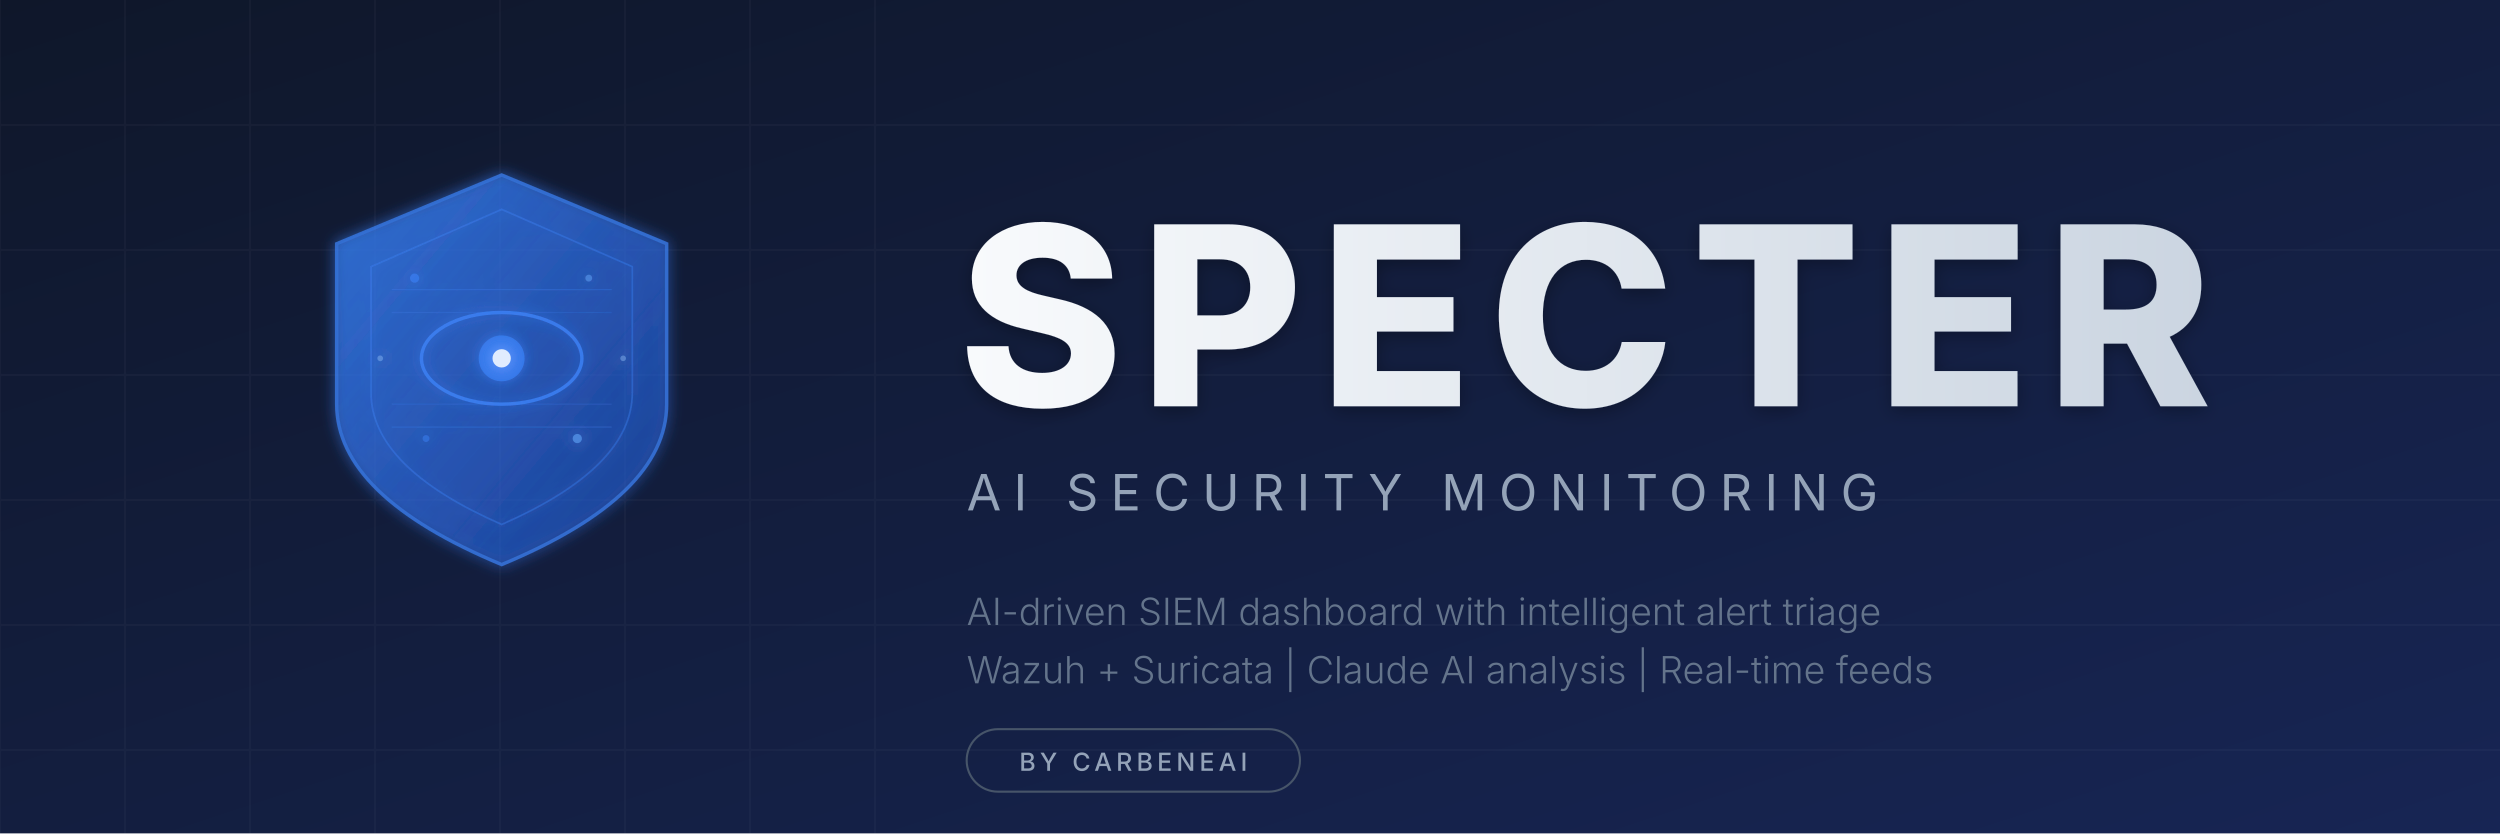
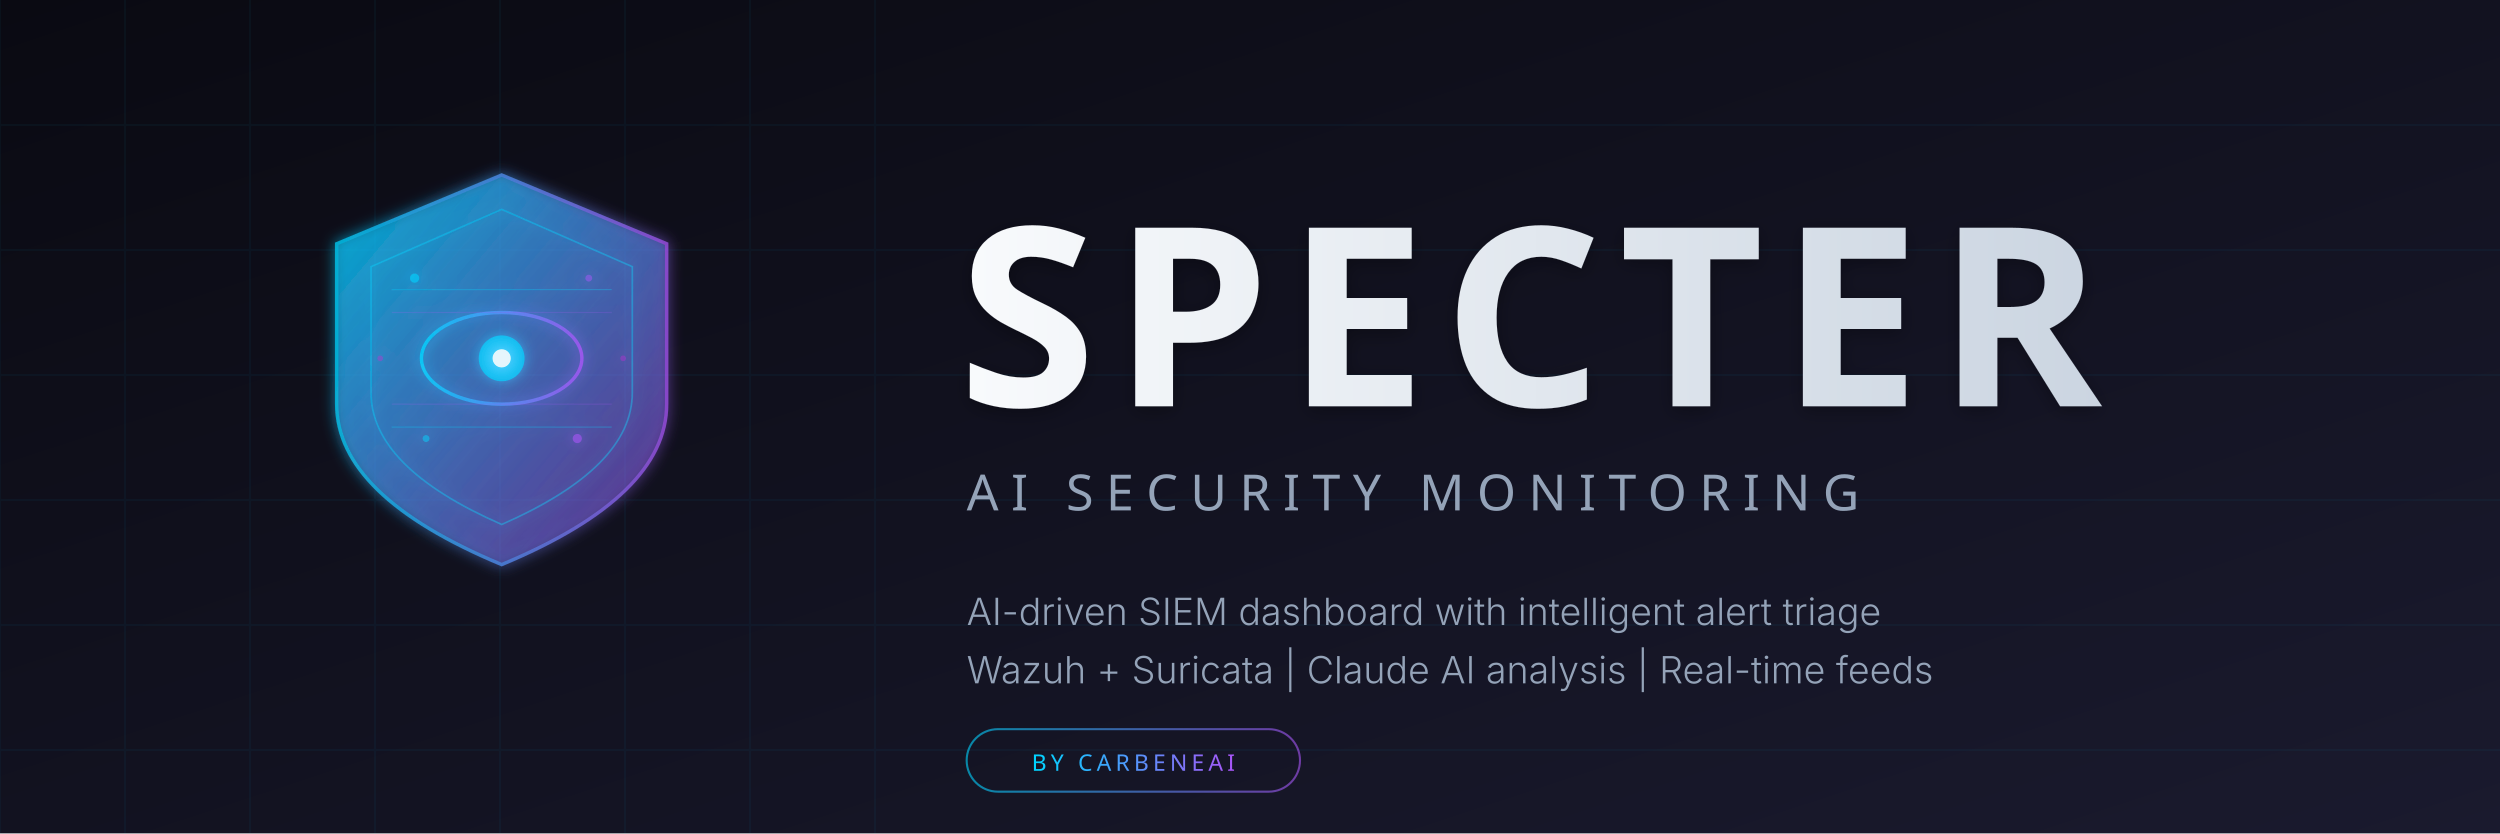
<svg xmlns="http://www.w3.org/2000/svg" viewBox="0 0 1200 400" width="1200" height="400">
  <defs>
    <linearGradient id="bg-grad" x1="0%" y1="0%" x2="100%" y2="100%">
-       <stop offset="0%" style="stop-color:#0f172a;stop-opacity:1" />
-       <stop offset="100%" style="stop-color:#172554;stop-opacity:1" />
+       <stop offset="0%" style="stop-color:#0a0a12;stop-opacity:1" />
+       <stop offset="100%" style="stop-color:#1a1a2e;stop-opacity:1" />
    </linearGradient>
    <linearGradient id="specter-grad" x1="0%" y1="100%" x2="100%" y2="0%">
-       <stop offset="0%" style="stop-color:#3b82f6;stop-opacity:1" />
-       <stop offset="50%" style="stop-color:#2563eb;stop-opacity:1" />
-       <stop offset="100%" style="stop-color:#60a5fa;stop-opacity:1" />
+       <stop offset="0%" style="stop-color:#00d4ff;stop-opacity:1" />
+       <stop offset="100%" style="stop-color:#a855f7;stop-opacity:1" />
    </linearGradient>
    <linearGradient id="text-grad" x1="0%" y1="0%" x2="100%" y2="0%">
      <stop offset="0%" style="stop-color:#f8fafc;stop-opacity:1" />
      <stop offset="100%" style="stop-color:#cbd5e1;stop-opacity:1" />
    </linearGradient>
    <linearGradient id="shield-grad" x1="0%" y1="0%" x2="100%" y2="100%">
-       <stop offset="0%" style="stop-color:#3b82f6;stop-opacity:0.8" />
-       <stop offset="100%" style="stop-color:#2563eb;stop-opacity:0.4" />
+       <stop offset="0%" style="stop-color:#00d4ff;stop-opacity:0.8" />
+       <stop offset="100%" style="stop-color:#a855f7;stop-opacity:0.4" />
+     </linearGradient>
+     <linearGradient id="cyan-purple" x1="0%" y1="0%" x2="100%" y2="0%">
+       <stop offset="0%" style="stop-color:#00d4ff;stop-opacity:1" />
+       <stop offset="100%" style="stop-color:#a855f7;stop-opacity:1" />
    </linearGradient>
    <filter id="glow-banner">
      <feGaussianBlur stdDeviation="6" result="blur" />
      <feComposite in="SourceGraphic" in2="blur" operator="over" />
    </filter>
    <filter id="text-shadow">
      <feDropShadow dx="0" dy="2" stdDeviation="4" flood-color="#000" flood-opacity="0.3" />
    </filter>
+     <filter id="cyan-glow">
+       <feGaussianBlur stdDeviation="8" result="blur" />
+       <feFlood flood-color="#00d4ff" flood-opacity="0.3" result="color" />
+       <feComposite in="color" in2="blur" operator="in" result="shadow" />
+       <feMerge>
+         <feMergeNode in="shadow" />
+         <feMergeNode in="SourceGraphic" />
+       </feMerge>
+     </filter>
  </defs>
  <rect width="1200" height="400" fill="url(#bg-grad)" />
-   <g opacity="0.03">
-     <line x1="0" y1="0" x2="0" y2="400" stroke="white" stroke-width="1" />
-     <line x1="60" y1="0" x2="60" y2="400" stroke="white" stroke-width="1" />
-     <line x1="120" y1="0" x2="120" y2="400" stroke="white" stroke-width="1" />
-     <line x1="180" y1="0" x2="180" y2="400" stroke="white" stroke-width="1" />
-     <line x1="240" y1="0" x2="240" y2="400" stroke="white" stroke-width="1" />
-     <line x1="300" y1="0" x2="300" y2="400" stroke="white" stroke-width="1" />
-     <line x1="360" y1="0" x2="360" y2="400" stroke="white" stroke-width="1" />
-     <line x1="420" y1="0" x2="420" y2="400" stroke="white" stroke-width="1" />
-     <line x1="0" y1="60" x2="1200" y2="60" stroke="white" stroke-width="1" />
-     <line x1="0" y1="120" x2="1200" y2="120" stroke="white" stroke-width="1" />
-     <line x1="0" y1="180" x2="1200" y2="180" stroke="white" stroke-width="1" />
-     <line x1="0" y1="240" x2="1200" y2="240" stroke="white" stroke-width="1" />
-     <line x1="0" y1="300" x2="1200" y2="300" stroke="white" stroke-width="1" />
-     <line x1="0" y1="360" x2="1200" y2="360" stroke="white" stroke-width="1" />
+   <g opacity="0.04">
+     <line x1="0" y1="0" x2="0" y2="400" stroke="#00d4ff" stroke-width="1" />
+     <line x1="60" y1="0" x2="60" y2="400" stroke="#00d4ff" stroke-width="1" />
+     <line x1="120" y1="0" x2="120" y2="400" stroke="#00d4ff" stroke-width="1" />
+     <line x1="180" y1="0" x2="180" y2="400" stroke="#00d4ff" stroke-width="1" />
+     <line x1="240" y1="0" x2="240" y2="400" stroke="#00d4ff" stroke-width="1" />
+     <line x1="300" y1="0" x2="300" y2="400" stroke="#00d4ff" stroke-width="1" />
+     <line x1="360" y1="0" x2="360" y2="400" stroke="#00d4ff" stroke-width="1" />
+     <line x1="420" y1="0" x2="420" y2="400" stroke="#00d4ff" stroke-width="1" />
+     <line x1="0" y1="60" x2="1200" y2="60" stroke="#00d4ff" stroke-width="1" />
+     <line x1="0" y1="120" x2="1200" y2="120" stroke="#00d4ff" stroke-width="1" />
+     <line x1="0" y1="180" x2="1200" y2="180" stroke="#00d4ff" stroke-width="1" />
+     <line x1="0" y1="240" x2="1200" y2="240" stroke="#00d4ff" stroke-width="1" />
+     <line x1="0" y1="300" x2="1200" y2="300" stroke="#00d4ff" stroke-width="1" />
+     <line x1="0" y1="360" x2="1200" y2="360" stroke="#00d4ff" stroke-width="1" />
  </g>
  <g transform="translate(100, 40) scale(0.55)" filter="url(#glow-banner)">
-     <path d="M 256 80 L 400 140 L 400 280 Q 400 360 256 420 Q 112 360 112 280 L 112 140 Z" fill="url(#shield-grad)" stroke="#3b82f6" stroke-width="3" opacity="0.7" />
-     <path d="M 256 110 L 370 160 L 370 270 Q 370 335 256 385 Q 142 335 142 270 L 142 160 Z" fill="none" stroke="#3b82f6" stroke-width="1.5" opacity="0.4" />
-     <ellipse cx="256" cy="240" rx="70" ry="40" fill="none" stroke="#3b82f6" stroke-width="3" opacity="0.8" />
-     <circle cx="256" cy="240" r="20" fill="#3b82f6" opacity="0.7" />
-     <circle cx="256" cy="240" r="8" fill="#eff6ff" opacity="0.9" />
-     <line x1="160" y1="180" x2="352" y2="180" stroke="#3b82f6" stroke-width="1" opacity="0.3" />
-     <line x1="160" y1="200" x2="352" y2="200" stroke="#3b82f6" stroke-width="1" opacity="0.2" />
-     <line x1="160" y1="280" x2="352" y2="280" stroke="#3b82f6" stroke-width="1" opacity="0.2" />
-     <line x1="160" y1="300" x2="352" y2="300" stroke="#3b82f6" stroke-width="1" opacity="0.3" />
-     <circle cx="180" cy="170" r="4" fill="#3b82f6" opacity="0.6" />
-     <circle cx="332" cy="170" r="3" fill="#60a5fa" opacity="0.5" />
-     <circle cx="190" cy="310" r="3" fill="#3b82f6" opacity="0.5" />
-     <circle cx="322" cy="310" r="4" fill="#60a5fa" opacity="0.6" />
-     <circle cx="150" cy="240" r="2.5" fill="#93c5fd" opacity="0.4" />
-     <circle cx="362" cy="240" r="2.5" fill="#93c5fd" opacity="0.4" />
+     <path d="M 256 80 L 400 140 L 400 280 Q 400 360 256 420 Q 112 360 112 280 L 112 140 Z" fill="url(#shield-grad)" stroke="url(#cyan-purple)" stroke-width="3" opacity="0.7" />
+     <path d="M 256 110 L 370 160 L 370 270 Q 370 335 256 385 Q 142 335 142 270 L 142 160 Z" fill="none" stroke="#00d4ff" stroke-width="1.5" opacity="0.4" />
+     <ellipse cx="256" cy="240" rx="70" ry="40" fill="none" stroke="url(#cyan-purple)" stroke-width="3" opacity="0.8" />
+     <circle cx="256" cy="240" r="20" fill="#00d4ff" opacity="0.7" />
+     <circle cx="256" cy="240" r="8" fill="#f8fafc" opacity="0.9" />
+     <line x1="160" y1="180" x2="352" y2="180" stroke="#00d4ff" stroke-width="1" opacity="0.3" />
+     <line x1="160" y1="200" x2="352" y2="200" stroke="#a855f7" stroke-width="1" opacity="0.2" />
+     <line x1="160" y1="280" x2="352" y2="280" stroke="#a855f7" stroke-width="1" opacity="0.2" />
+     <line x1="160" y1="300" x2="352" y2="300" stroke="#00d4ff" stroke-width="1" opacity="0.3" />
+     <circle cx="180" cy="170" r="4" fill="#00d4ff" opacity="0.6" />
+     <circle cx="332" cy="170" r="3" fill="#a855f7" opacity="0.5" />
+     <circle cx="190" cy="310" r="3" fill="#00d4ff" opacity="0.5" />
+     <circle cx="322" cy="310" r="4" fill="#a855f7" opacity="0.6" />
+     <circle cx="150" cy="240" r="2.5" fill="#c026d3" opacity="0.4" />
+     <circle cx="362" cy="240" r="2.5" fill="#c026d3" opacity="0.4" />
  </g>
-   <text x="460" y="195" font-family="system-ui, -apple-system, sans-serif" font-weight="800" font-size="120" fill="url(#text-grad)" filter="url(#text-shadow)" letter-spacing="8">SPECTER</text>
-   <text x="464" y="245" font-family="system-ui, -apple-system, sans-serif" font-weight="400" font-size="24" fill="#94a3b8" letter-spacing="6">AI SECURITY MONITORING</text>
-   <line x1="464" y1="265" x2="700" y2="265" stroke="url(#specter-grad)" stroke-width="2" opacity="0.4" />
-   <text x="464" y="300" font-family="system-ui, -apple-system, sans-serif" font-weight="300" font-size="18" fill="#64748b">AI-driven SIEM dashboard with intelligent alert triage</text>
-   <text x="464" y="328" font-family="system-ui, -apple-system, sans-serif" font-weight="300" font-size="18" fill="#64748b">Wazuh + Suricata  |  Claude AI analysis  |  Real-time feeds</text>
+   <text x="460" y="195" font-family="Orbitron, system-ui, sans-serif" font-weight="800" font-size="120" fill="url(#text-grad)" filter="url(#text-shadow)" letter-spacing="8">SPECTER</text>
+   <text x="464" y="245" font-family="Orbitron, system-ui, sans-serif" font-weight="400" font-size="24" fill="#94a3b8" letter-spacing="6">AI SECURITY MONITORING</text>
+   <line x1="464" y1="265" x2="700" y2="265" stroke="url(#specter-grad)" stroke-width="2" opacity="0.6" />
+   <text x="464" y="300" font-family="Inter, system-ui, sans-serif" font-weight="300" font-size="18" fill="#94a3b8">AI-driven SIEM dashboard with intelligent alert triage</text>
+   <text x="464" y="328" font-family="Inter, system-ui, sans-serif" font-weight="300" font-size="18" fill="#94a3b8">Wazuh + Suricata  |  Claude AI analysis  |  Real-time feeds</text>
  <g transform="translate(464, 350)">
-     <rect width="160" height="30" rx="15" fill="none" stroke="#475569" stroke-width="1" />
-     <text x="80" y="20" text-anchor="middle" font-family="system-ui, -apple-system, sans-serif" font-weight="500" font-size="12" fill="#94a3b8" letter-spacing="2">BY CARBENEAI</text>
+     <rect width="160" height="30" rx="15" fill="none" stroke="url(#cyan-purple)" stroke-width="1" opacity="0.6" />
+     <text x="80" y="20" text-anchor="middle" font-family="Orbitron, system-ui, sans-serif" font-weight="500" font-size="11" fill="url(#cyan-purple)" letter-spacing="2">BY CARBENEAI</text>
  </g>
</svg>
